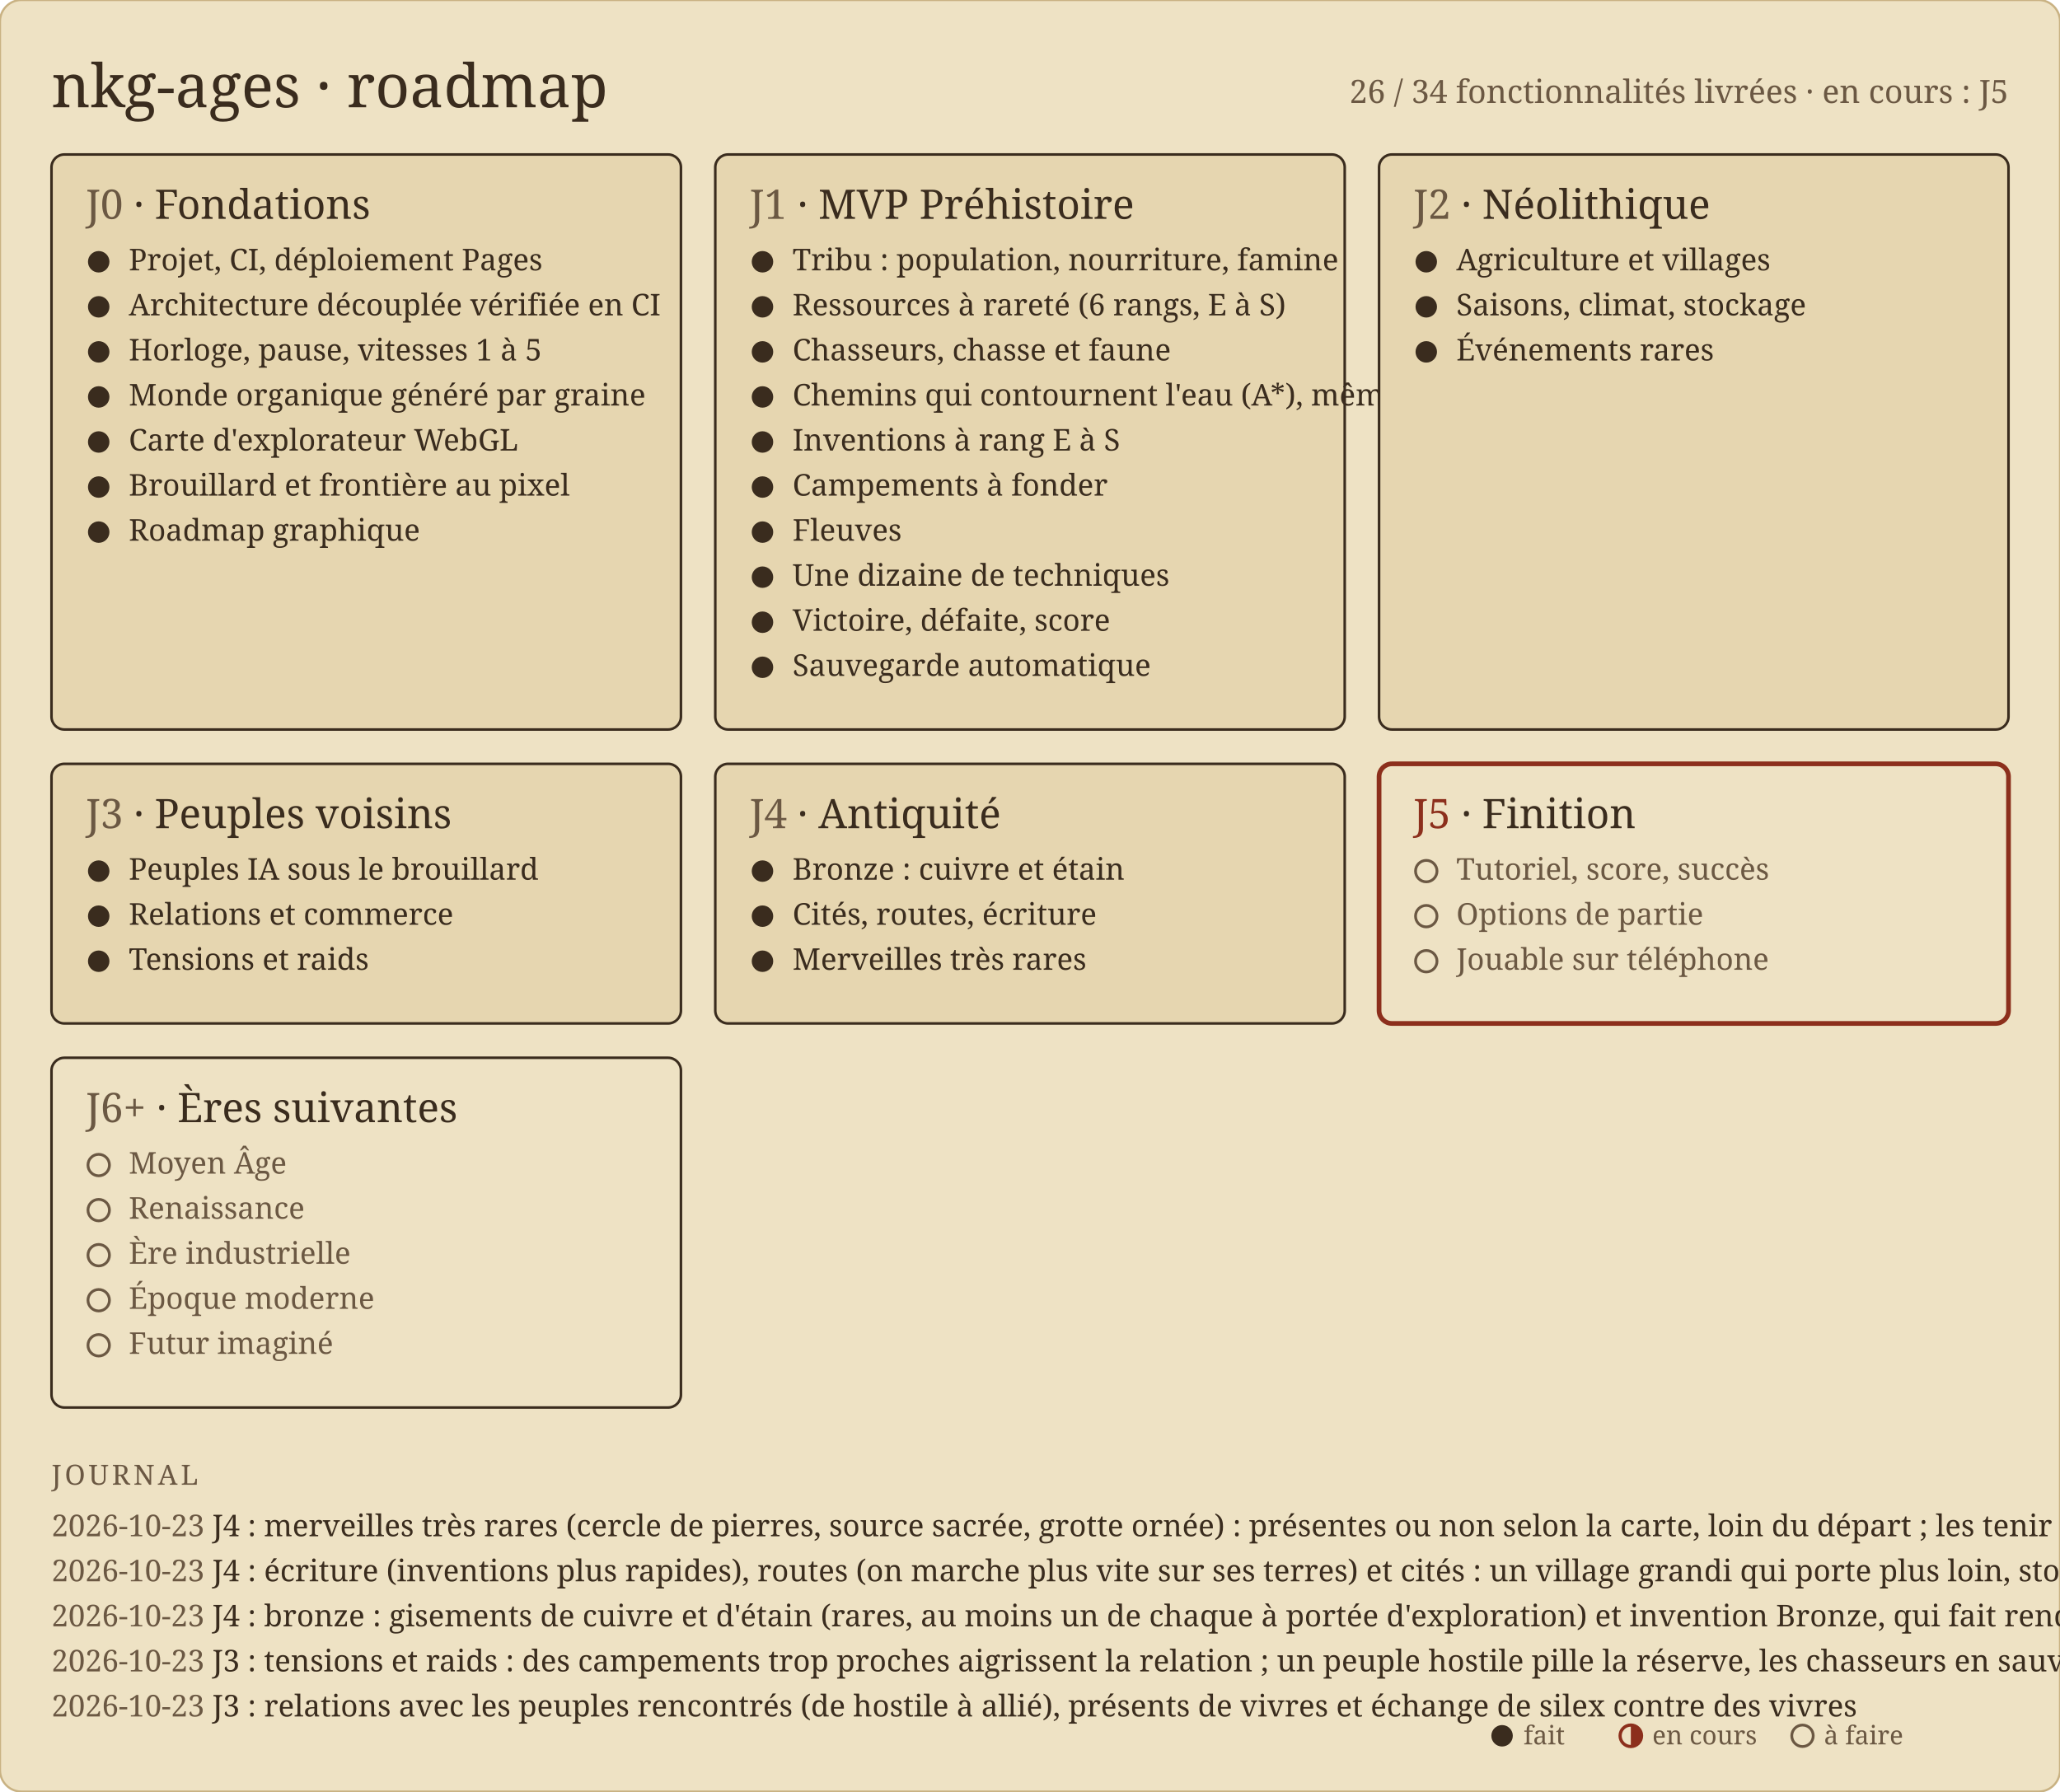
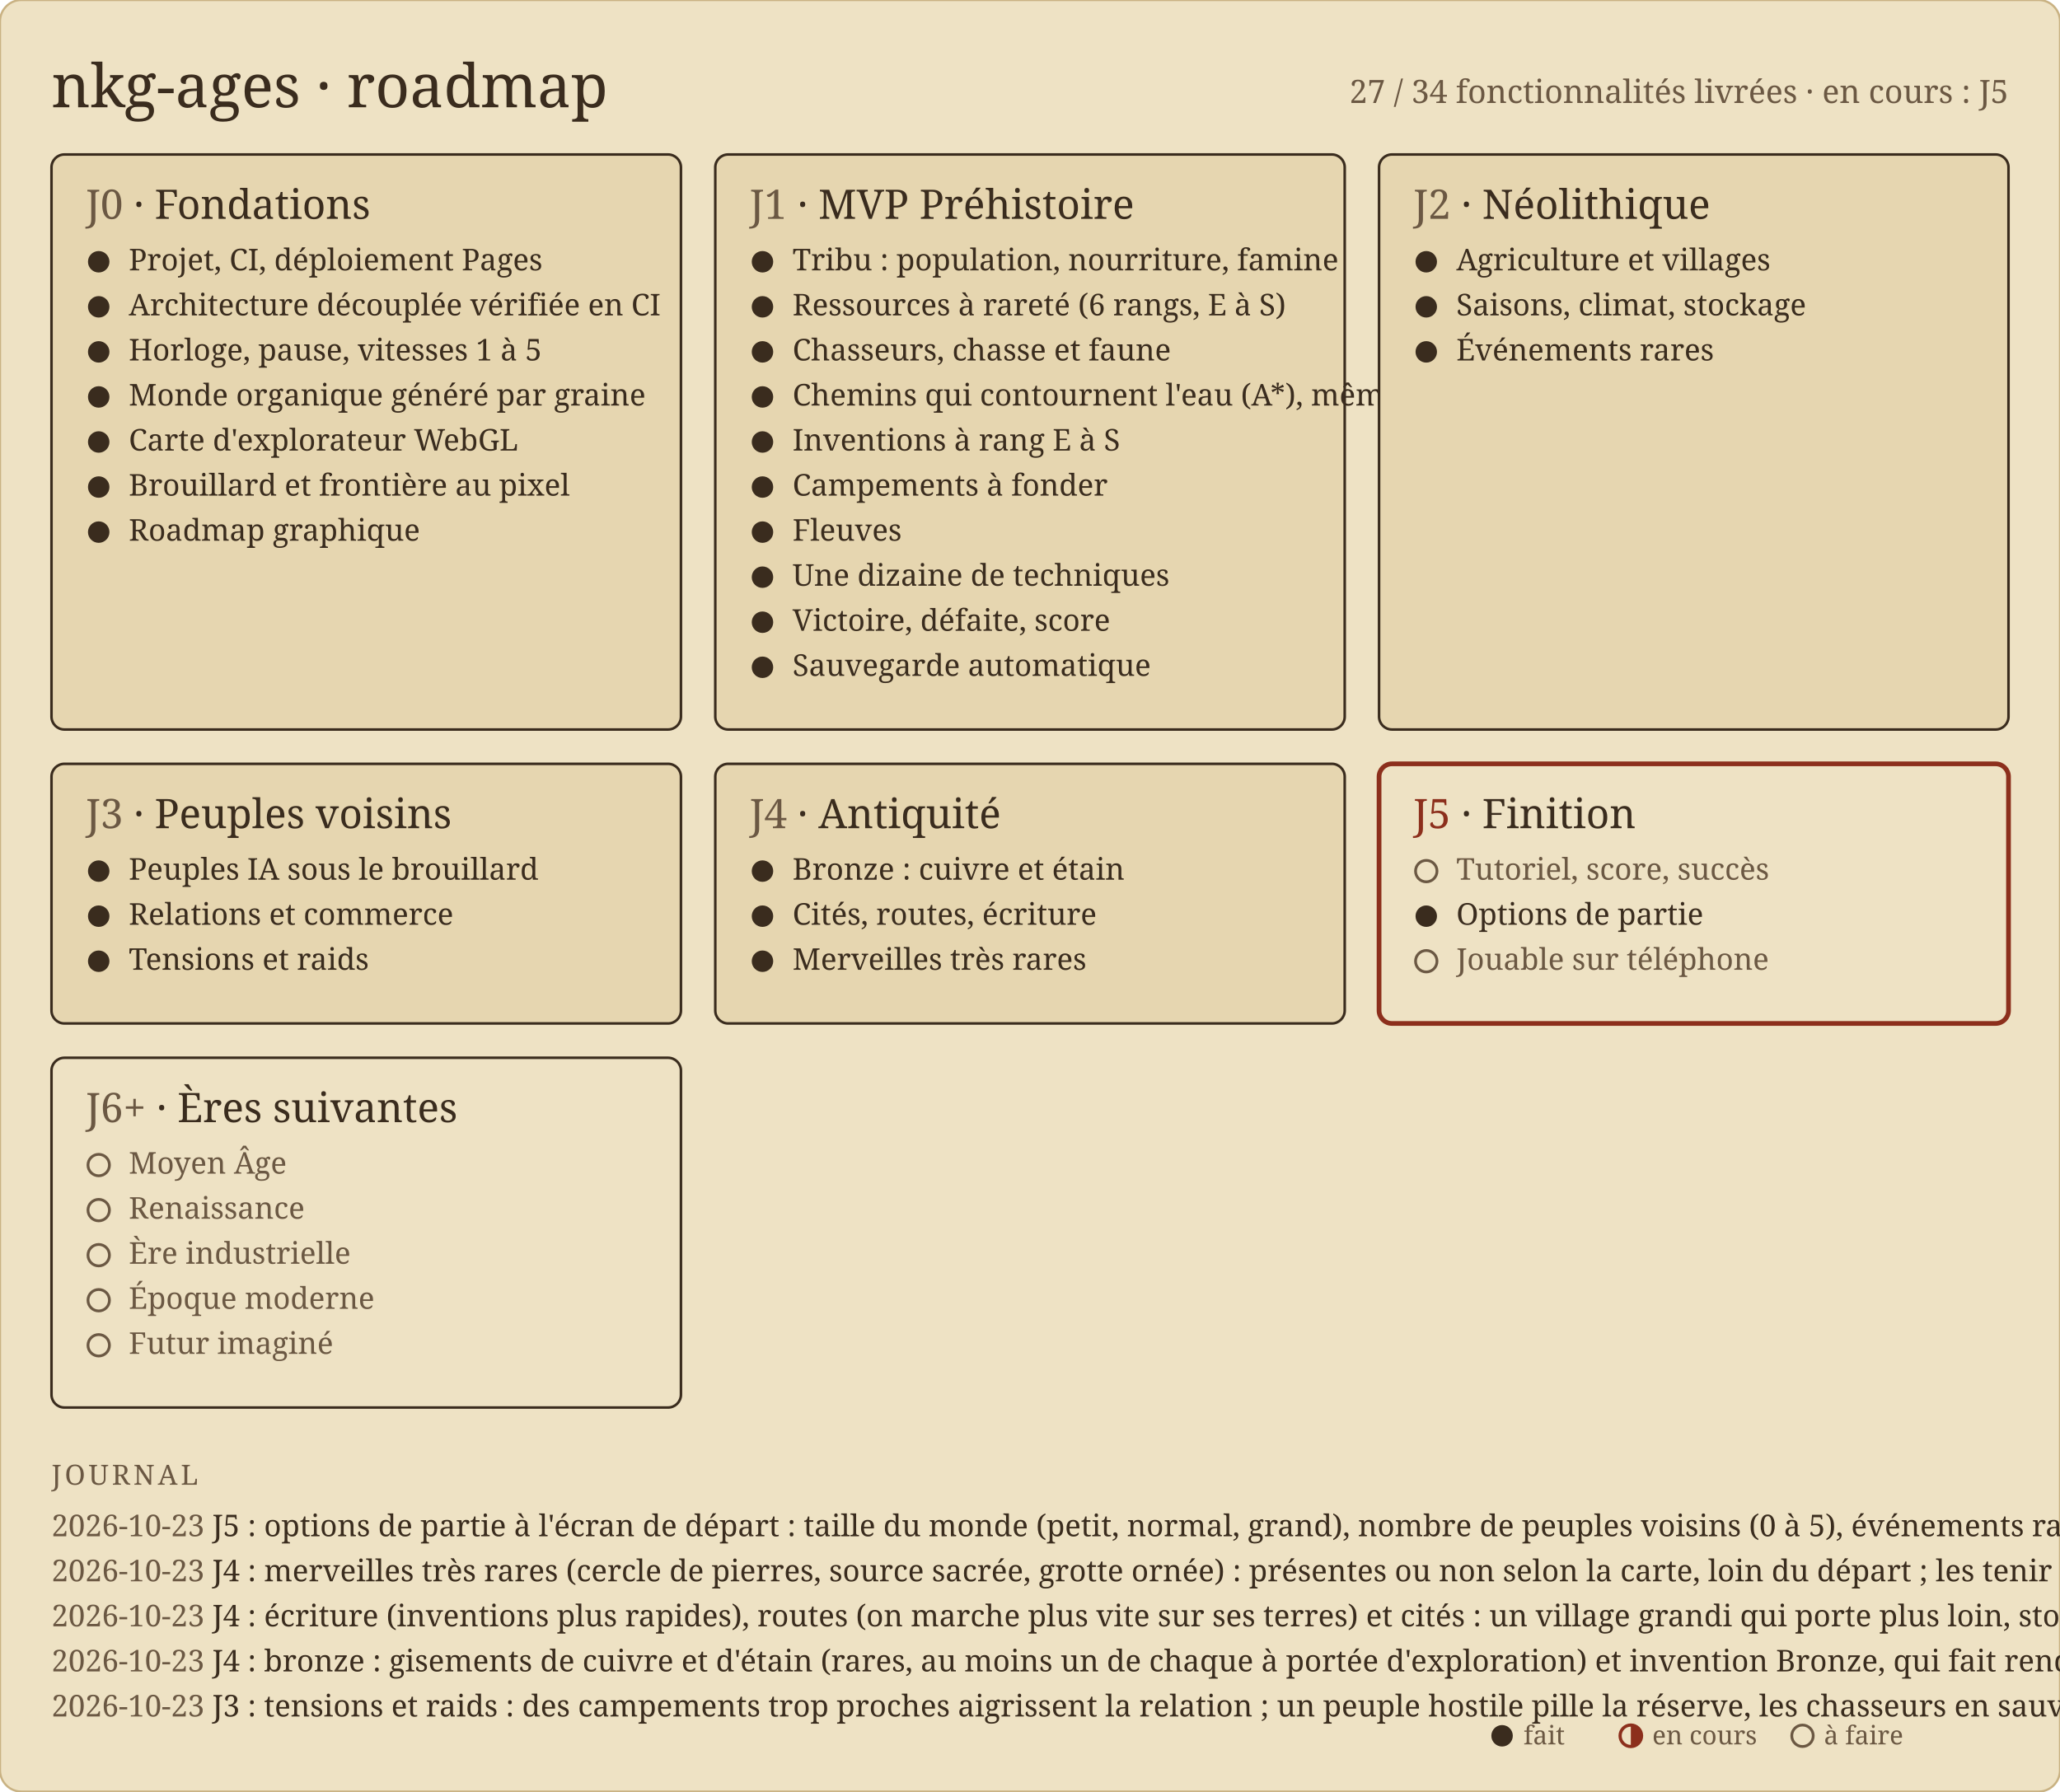
<svg xmlns="http://www.w3.org/2000/svg" viewBox="0 0 960 835" width="960" height="835" font-family="Georgia, 'Iowan Old Style', serif" role="img" aria-label="Roadmap de nkg-ages">
  <rect width="960" height="835" rx="10" fill="#eee2c4" stroke="#c9b283" />
  <text x="24" y="50" font-size="28" fill="#3a2c1e">nkg-ages · roadmap</text>
-   <text x="936" y="48" font-size="15" text-anchor="end" fill="#6b5843">26 / 34 fonctionnalités livrées · en cours : J5</text>
+   <text x="936" y="48" font-size="15" text-anchor="end" fill="#6b5843">27 / 34 fonctionnalités livrées · en cours : J5</text>
  <g>
    <rect x="24" y="72" width="293.333" height="268" rx="6" fill="#e6d6b0" stroke="#3a2c1e" stroke-width="1.2" />
    <text x="40" y="102" font-size="19" fill="#3a2c1e">
      <tspan fill="#6b5843">J0</tspan> · Fondations</text>
    <circle cx="46" cy="122" r="5" fill="#3a2c1e" />
    <text x="60" y="126" font-size="14" fill="#3a2c1e">Projet, CI, déploiement Pages</text>
    <circle cx="46" cy="143" r="5" fill="#3a2c1e" />
    <text x="60" y="147" font-size="14" fill="#3a2c1e">Architecture découplée vérifiée en CI</text>
    <circle cx="46" cy="164" r="5" fill="#3a2c1e" />
    <text x="60" y="168" font-size="14" fill="#3a2c1e">Horloge, pause, vitesses 1 à 5</text>
    <circle cx="46" cy="185" r="5" fill="#3a2c1e" />
    <text x="60" y="189" font-size="14" fill="#3a2c1e">Monde organique généré par graine</text>
    <circle cx="46" cy="206" r="5" fill="#3a2c1e" />
    <text x="60" y="210" font-size="14" fill="#3a2c1e">Carte d'explorateur WebGL</text>
    <circle cx="46" cy="227" r="5" fill="#3a2c1e" />
    <text x="60" y="231" font-size="14" fill="#3a2c1e">Brouillard et frontière au pixel</text>
    <circle cx="46" cy="248" r="5" fill="#3a2c1e" />
    <text x="60" y="252" font-size="14" fill="#3a2c1e">Roadmap graphique</text>
  </g>
  <g>
    <rect x="333.333" y="72" width="293.333" height="268" rx="6" fill="#e6d6b0" stroke="#3a2c1e" stroke-width="1.2" />
    <text x="349.333" y="102" font-size="19" fill="#3a2c1e">
      <tspan fill="#6b5843">J1</tspan> · MVP Préhistoire</text>
    <circle cx="355.333" cy="122" r="5" fill="#3a2c1e" />
    <text x="369.333" y="126" font-size="14" fill="#3a2c1e">Tribu : population, nourriture, famine</text>
    <circle cx="355.333" cy="143" r="5" fill="#3a2c1e" />
    <text x="369.333" y="147" font-size="14" fill="#3a2c1e">Ressources à rareté (6 rangs, E à S)</text>
    <circle cx="355.333" cy="164" r="5" fill="#3a2c1e" />
    <text x="369.333" y="168" font-size="14" fill="#3a2c1e">Chasseurs, chasse et faune</text>
    <circle cx="355.333" cy="185" r="5" fill="#3a2c1e" />
    <text x="369.333" y="189" font-size="14" fill="#3a2c1e">Chemins qui contournent l'eau (A*), même dans le brouillard</text>
    <circle cx="355.333" cy="206" r="5" fill="#3a2c1e" />
    <text x="369.333" y="210" font-size="14" fill="#3a2c1e">Inventions à rang E à S</text>
    <circle cx="355.333" cy="227" r="5" fill="#3a2c1e" />
    <text x="369.333" y="231" font-size="14" fill="#3a2c1e">Campements à fonder</text>
    <circle cx="355.333" cy="248" r="5" fill="#3a2c1e" />
    <text x="369.333" y="252" font-size="14" fill="#3a2c1e">Fleuves</text>
    <circle cx="355.333" cy="269" r="5" fill="#3a2c1e" />
    <text x="369.333" y="273" font-size="14" fill="#3a2c1e">Une dizaine de techniques</text>
    <circle cx="355.333" cy="290" r="5" fill="#3a2c1e" />
    <text x="369.333" y="294" font-size="14" fill="#3a2c1e">Victoire, défaite, score</text>
    <circle cx="355.333" cy="311" r="5" fill="#3a2c1e" />
    <text x="369.333" y="315" font-size="14" fill="#3a2c1e">Sauvegarde automatique</text>
  </g>
  <g>
    <rect x="642.667" y="72" width="293.333" height="268" rx="6" fill="#e6d6b0" stroke="#3a2c1e" stroke-width="1.2" />
    <text x="658.667" y="102" font-size="19" fill="#3a2c1e">
      <tspan fill="#6b5843">J2</tspan> · Néolithique</text>
    <circle cx="664.667" cy="122" r="5" fill="#3a2c1e" />
    <text x="678.667" y="126" font-size="14" fill="#3a2c1e">Agriculture et villages</text>
    <circle cx="664.667" cy="143" r="5" fill="#3a2c1e" />
    <text x="678.667" y="147" font-size="14" fill="#3a2c1e">Saisons, climat, stockage</text>
    <circle cx="664.667" cy="164" r="5" fill="#3a2c1e" />
    <text x="678.667" y="168" font-size="14" fill="#3a2c1e">Événements rares</text>
  </g>
  <g>
    <rect x="24" y="356" width="293.333" height="121" rx="6" fill="#e6d6b0" stroke="#3a2c1e" stroke-width="1.2" />
    <text x="40" y="386" font-size="19" fill="#3a2c1e">
      <tspan fill="#6b5843">J3</tspan> · Peuples voisins</text>
    <circle cx="46" cy="406" r="5" fill="#3a2c1e" />
    <text x="60" y="410" font-size="14" fill="#3a2c1e">Peuples IA sous le brouillard</text>
    <circle cx="46" cy="427" r="5" fill="#3a2c1e" />
    <text x="60" y="431" font-size="14" fill="#3a2c1e">Relations et commerce</text>
    <circle cx="46" cy="448" r="5" fill="#3a2c1e" />
    <text x="60" y="452" font-size="14" fill="#3a2c1e">Tensions et raids</text>
  </g>
  <g>
    <rect x="333.333" y="356" width="293.333" height="121" rx="6" fill="#e6d6b0" stroke="#3a2c1e" stroke-width="1.2" />
    <text x="349.333" y="386" font-size="19" fill="#3a2c1e">
      <tspan fill="#6b5843">J4</tspan> · Antiquité</text>
    <circle cx="355.333" cy="406" r="5" fill="#3a2c1e" />
    <text x="369.333" y="410" font-size="14" fill="#3a2c1e">Bronze : cuivre et étain</text>
    <circle cx="355.333" cy="427" r="5" fill="#3a2c1e" />
    <text x="369.333" y="431" font-size="14" fill="#3a2c1e">Cités, routes, écriture</text>
    <circle cx="355.333" cy="448" r="5" fill="#3a2c1e" />
    <text x="369.333" y="452" font-size="14" fill="#3a2c1e">Merveilles très rares</text>
  </g>
  <g>
    <rect x="642.667" y="356" width="293.333" height="121" rx="6" fill="#eee2c4" stroke="#8c2f1c" stroke-width="2.2" />
    <text x="658.667" y="386" font-size="19" fill="#3a2c1e">
      <tspan fill="#8c2f1c">J5</tspan> · Finition</text>
    <circle cx="664.667" cy="406" r="5" fill="none" stroke="#6b5843" stroke-width="1.3" />
    <text x="678.667" y="410" font-size="14" fill="#6b5843">Tutoriel, score, succès</text>
-     <circle cx="664.667" cy="427" r="5" fill="none" stroke="#6b5843" stroke-width="1.3" />
-     <text x="678.667" y="431" font-size="14" fill="#6b5843">Options de partie</text>
+     <circle cx="664.667" cy="427" r="5" fill="#3a2c1e" />
+     <text x="678.667" y="431" font-size="14" fill="#3a2c1e">Options de partie</text>
    <circle cx="664.667" cy="448" r="5" fill="none" stroke="#6b5843" stroke-width="1.3" />
    <text x="678.667" y="452" font-size="14" fill="#6b5843">Jouable sur téléphone</text>
  </g>
  <g>
    <rect x="24" y="493" width="293.333" height="163" rx="6" fill="#eee2c4" stroke="#3a2c1e" stroke-width="1.2" />
    <text x="40" y="523" font-size="19" fill="#3a2c1e">
      <tspan fill="#6b5843">J6+</tspan> · Ères suivantes</text>
    <circle cx="46" cy="543" r="5" fill="none" stroke="#6b5843" stroke-width="1.3" />
    <text x="60" y="547" font-size="14" fill="#6b5843">Moyen Âge</text>
    <circle cx="46" cy="564" r="5" fill="none" stroke="#6b5843" stroke-width="1.3" />
    <text x="60" y="568" font-size="14" fill="#6b5843">Renaissance</text>
    <circle cx="46" cy="585" r="5" fill="none" stroke="#6b5843" stroke-width="1.3" />
    <text x="60" y="589" font-size="14" fill="#6b5843">Ère industrielle</text>
    <circle cx="46" cy="606" r="5" fill="none" stroke="#6b5843" stroke-width="1.3" />
    <text x="60" y="610" font-size="14" fill="#6b5843">Époque moderne</text>
    <circle cx="46" cy="627" r="5" fill="none" stroke="#6b5843" stroke-width="1.3" />
    <text x="60" y="631" font-size="14" fill="#6b5843">Futur imaginé</text>
  </g>
  <text x="24" y="692" font-size="13" letter-spacing="1.5" fill="#6b5843">JOURNAL</text>
  <text x="24" y="716" font-size="14" fill="#3a2c1e">
+     <tspan fill="#6b5843">2026-10-23</tspan>  J5 : options de partie à l'écran de départ : taille du monde (petit, normal, grand), nombre de peuples voisins (0 à 5), événements rares</text>
+   <text x="24" y="737" font-size="14" fill="#3a2c1e">
    <tspan fill="#6b5843">2026-10-23</tspan>  J4 : merveilles très rares (cercle de pierres, source sacrée, grotte ornée) : présentes ou non selon la carte, loin du départ ; les tenir donne leur effet et des points</text>
-   <text x="24" y="737" font-size="14" fill="#3a2c1e">
+   <text x="24" y="758" font-size="14" fill="#3a2c1e">
    <tspan fill="#6b5843">2026-10-23</tspan>  J4 : écriture (inventions plus rapides), routes (on marche plus vite sur ses terres) et cités : un village grandi qui porte plus loin, stocke plus et fait avancer le savoir</text>
-   <text x="24" y="758" font-size="14" fill="#3a2c1e">
+   <text x="24" y="779" font-size="14" fill="#3a2c1e">
    <tspan fill="#6b5843">2026-10-23</tspan>  J4 : bronze : gisements de cuivre et d'étain (rares, au moins un de chaque à portée d'exploration) et invention Bronze, qui fait rendre davantage la cueillette et les champs</text>
-   <text x="24" y="779" font-size="14" fill="#3a2c1e">
+   <text x="24" y="800" font-size="14" fill="#3a2c1e">
    <tspan fill="#6b5843">2026-10-23</tspan>  J3 : tensions et raids : des campements trop proches aigrissent la relation ; un peuple hostile pille la réserve, les chasseurs en sauvent une part</text>
-   <text x="24" y="800" font-size="14" fill="#3a2c1e">
-     <tspan fill="#6b5843">2026-10-23</tspan>  J3 : relations avec les peuples rencontrés (de hostile à allié), présents de vivres et échange de silex contre des vivres</text>
  <circle cx="700" cy="809" r="5" fill="#3a2c1e" />
  <text x="710" y="813" font-size="12" fill="#6b5843">fait</text>
  <circle cx="760" cy="809" r="5" fill="none" stroke="#8c2f1c" stroke-width="1.5" />
  <path d="M760 804a5 5 0 0 1 0 10z" fill="#8c2f1c" />
  <text x="770" y="813" font-size="12" fill="#6b5843">en cours</text>
  <circle cx="840" cy="809" r="5" fill="none" stroke="#6b5843" stroke-width="1.3" />
  <text x="850" y="813" font-size="12" fill="#6b5843">à faire</text>
</svg>
